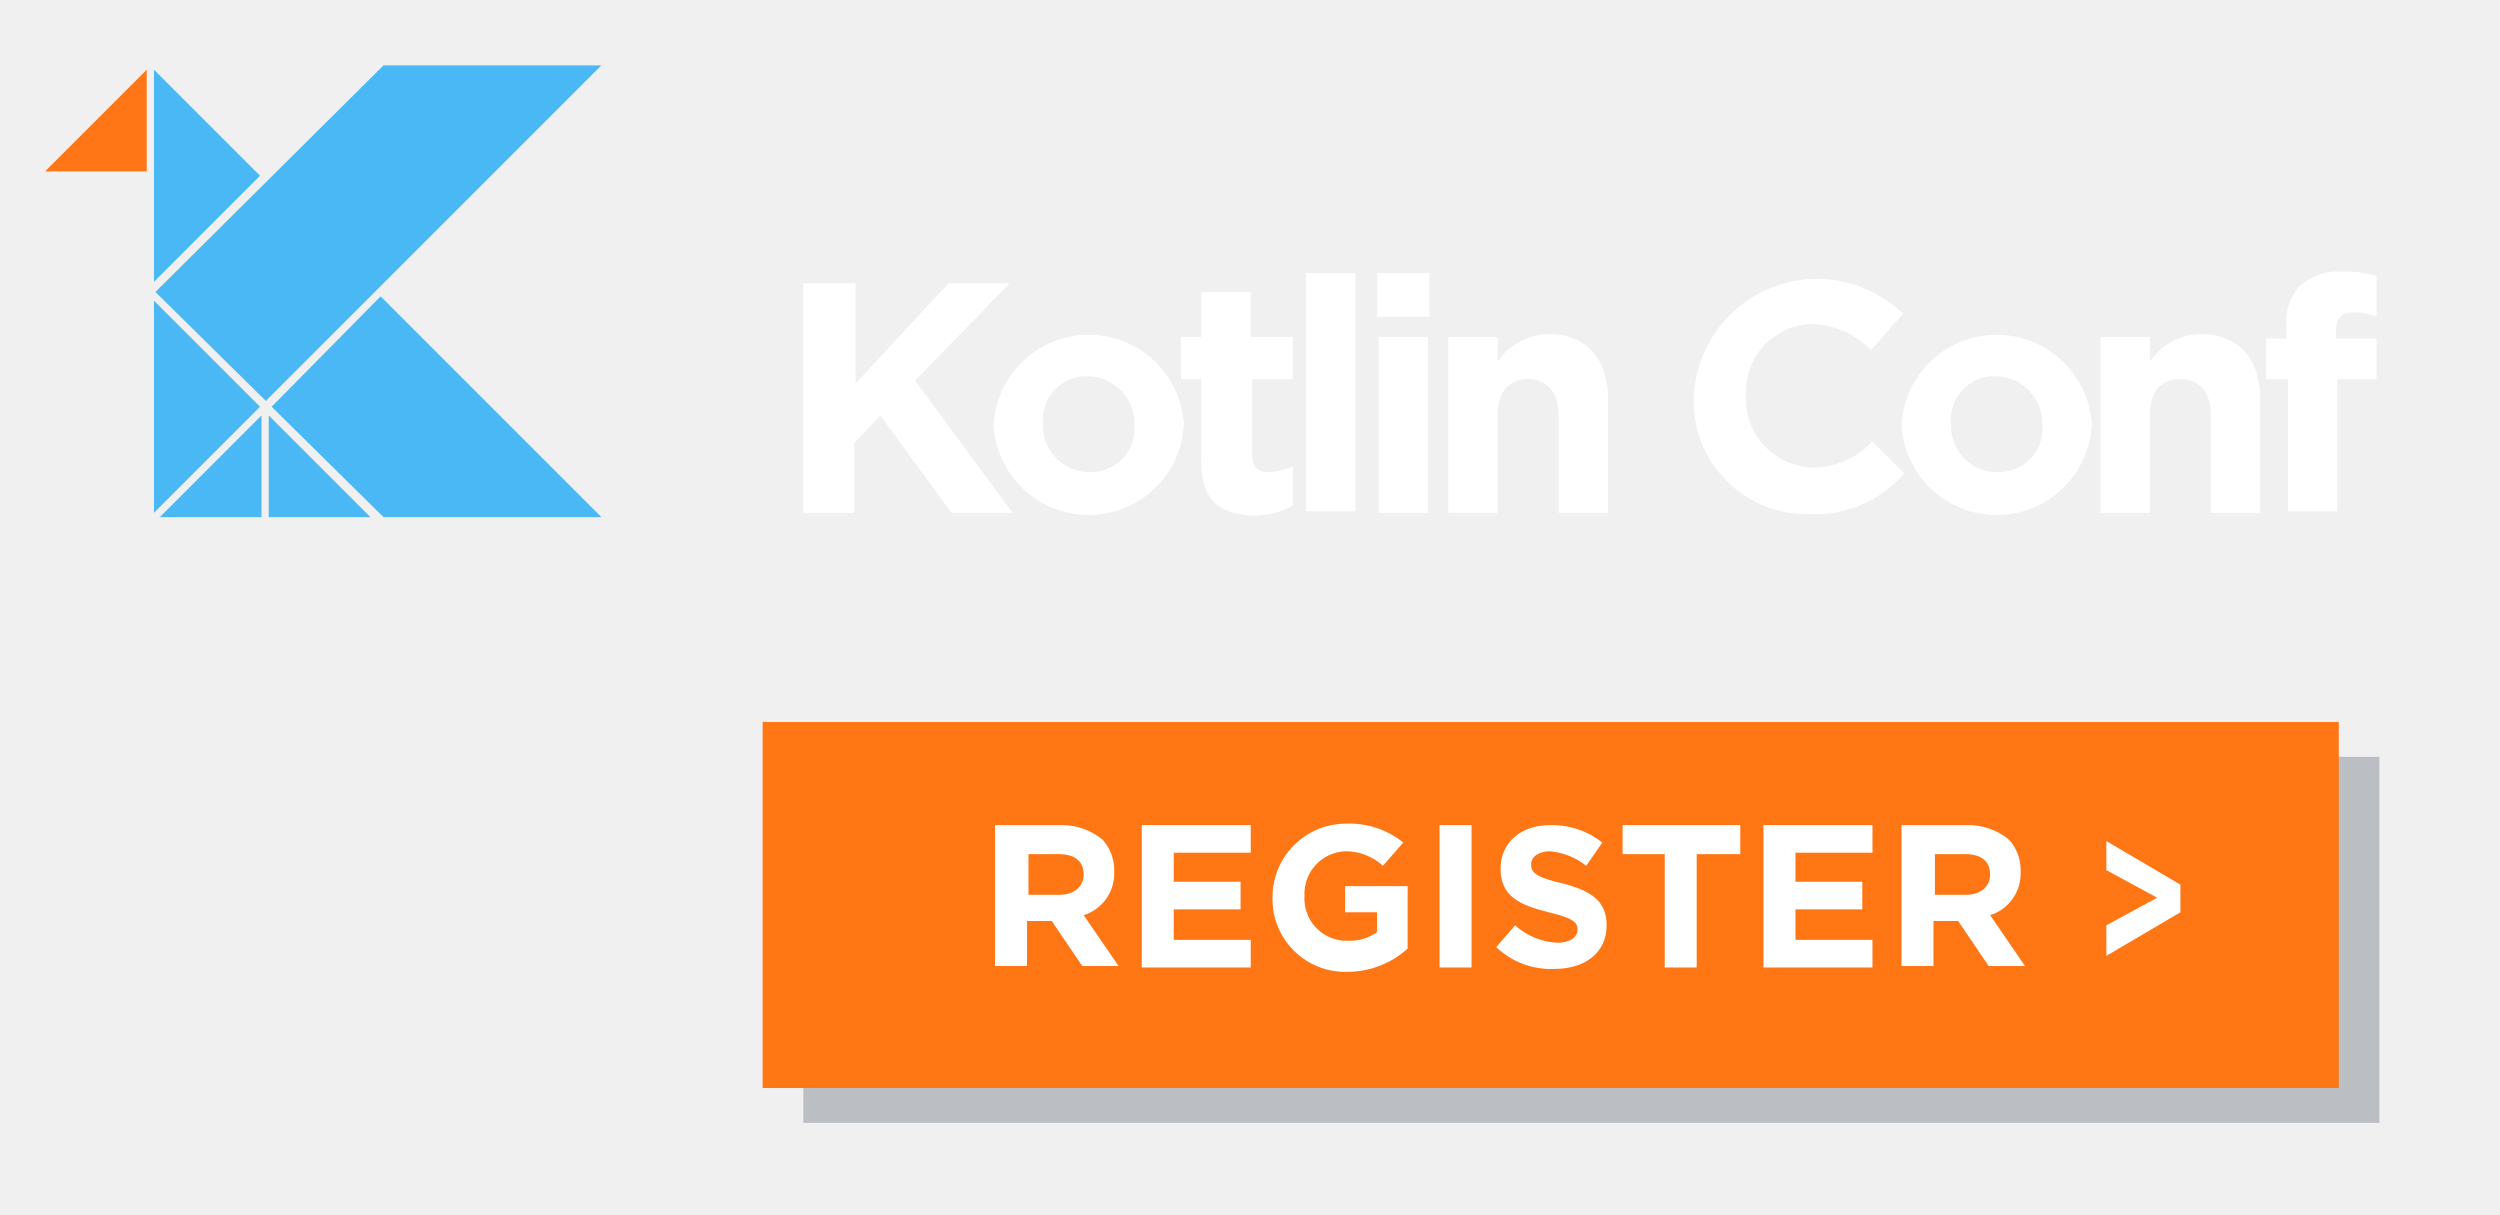
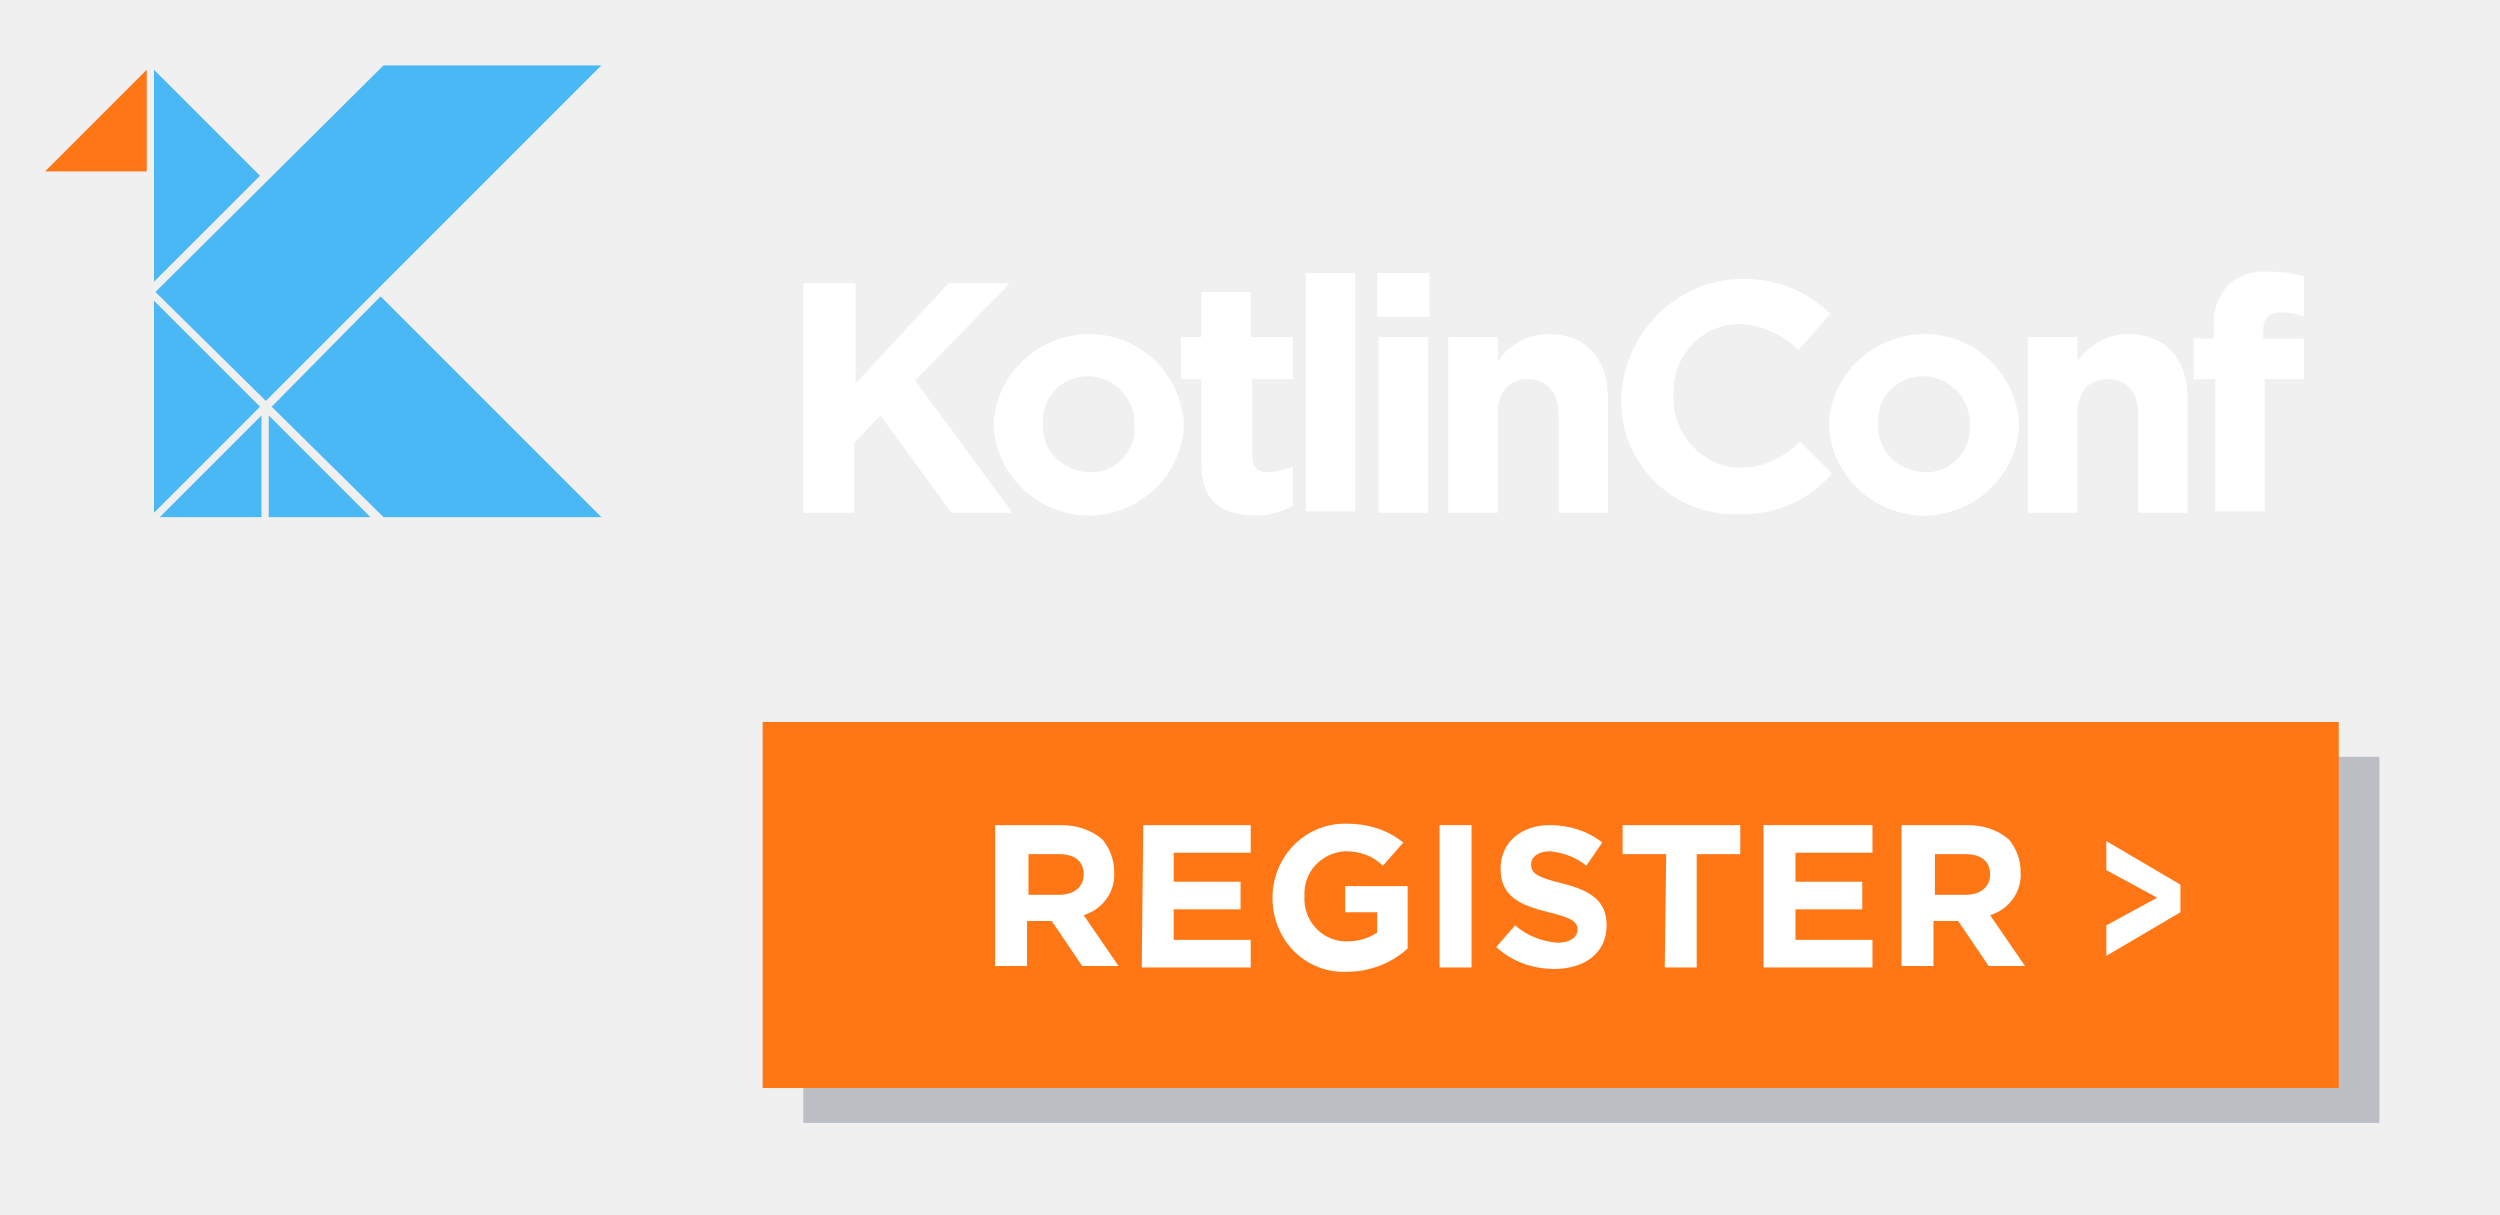
- <svg xmlns="http://www.w3.org/2000/svg" id="Layer_1" data-name="Layer 1" viewBox="0 0 172.1 83.6">
-   <defs>
-     <style>
-             .cls-1{fill:#414d5a;opacity:0.3;isolation:isolate;}.cls-2{fill:#fff;}.cls-3{fill:#4bb8f6;}.cls-4{fill:#ff7616;}.cls-5{fill:#ff7615;}
-         </style>
-   </defs>
-   <rect class="cls-1" x="55.3" y="52.1" width="108.5" height="25.2" />
-   <path class="cls-2" d="M55.4,19.5h3.5v6.9l6.4-6.9h4.2L63,26.2l6.7,9.1H65.5l-4.9-6.7-1.8,1.9v4.8H55.3V19.5Z" />
-   <path class="cls-2" d="M68.4,29.3h0a6.56,6.56,0,0,1,13.1-.1h0a6.56,6.56,0,0,1-13.1.1Zm9.7,0h0A3.27,3.27,0,0,0,75,25.9H74.9a3,3,0,0,0-3.1,3.3h0a3.18,3.18,0,0,0,3.06,3.3H75a3,3,0,0,0,3.1-3.2Z" />
-   <path class="cls-2" d="M82.7,31.8V26.1H81.3V23.2h1.4V20.1h3.4v3.1H89v2.9H86.2v5.2c0,.8.3,1.2,1.1,1.2a4.71,4.71,0,0,0,1.7-.4v2.7a5.38,5.38,0,0,1-2.7.7C84.1,35.4,82.7,34.6,82.7,31.8Z" />
-   <path class="cls-2" d="M89.9,18.8h3.4V35.2H89.9Z" />
-   <path class="cls-2" d="M94.8,18.8h3.6v3H94.8Zm.1,4.4h3.4V35.3H94.9Z" />
-   <path class="cls-2" d="M99.7,23.2h3.4v1.7a4.27,4.27,0,0,1,3.5-1.9c2.6,0,4.1,1.7,4.1,4.5v7.8h-3.4V28.6c0-1.6-.8-2.5-2.1-2.5s-2.1.8-2.1,2.5v6.7H99.7Z" />
-   <path class="cls-2" d="M116.6,27.4h0A8.49,8.49,0,0,1,131,21.6l-2.2,2.5a5.9,5.9,0,0,0-4-1.8A4.66,4.66,0,0,0,120.19,27q0,.09,0,.19h0a4.75,4.75,0,0,0,4.49,5h.11a5.59,5.59,0,0,0,4.1-1.8l2.2,2.2a8.11,8.11,0,0,1-6.5,2.8,7.78,7.78,0,0,1-8-7.55Q116.59,27.62,116.6,27.4Z" />
-   <path class="cls-2" d="M130.9,29.3h0a6.56,6.56,0,0,1,13.1-.1h0a6.56,6.56,0,0,1-13.1.1Zm9.7,0h0a3.27,3.27,0,0,0-3.13-3.4h-.07a3,3,0,0,0-3.1,3.3h0a3.18,3.18,0,0,0,3.06,3.3h.14a3,3,0,0,0,3.1-3.2Z" />
-   <path class="cls-2" d="M144.6,23.2H148v1.7a4.27,4.27,0,0,1,3.5-1.9c2.6,0,4.1,1.7,4.1,4.5v7.8h-3.4V28.6c0-1.6-.8-2.5-2.1-2.5s-2.1.8-2.1,2.5v6.7h-3.4Z" />
-   <path class="cls-2" d="M157.5,26.1H156V23.3h1.4v-.8a3.66,3.66,0,0,1,1-2.9,3.93,3.93,0,0,1,2.8-.9,7.38,7.38,0,0,1,2.4.3v2.8a4.15,4.15,0,0,0-1.6-.3c-.8,0-1.2.4-1.2,1.3v.5h2.8v2.8h-2.7v9.1h-3.4Z" />
-   <polygon class="cls-3" points="10.6 4.8 10.6 19.4 17.9 12.1 10.6 4.8" />
-   <polygon class="cls-4" points="10.1 11.8 10.1 4.8 3.1 11.8 10.1 11.8" />
-   <polygon class="cls-3" points="18 35.6 18 28.6 11 35.6 18 35.6" />
-   <polygon class="cls-3" points="18.3 27.6 41.4 4.5 33.8 4.5 26.4 4.5 10.7 20.1 18.3 27.6" />
-   <polygon class="cls-3" points="18.5 35.6 25.5 35.6 18.5 28.6 18.5 35.6" />
-   <polygon class="cls-3" points="26.2 20.4 18.7 28 26.4 35.6 41.4 35.6 26.2 20.4" />
-   <polygon class="cls-3" points="10.6 35.3 17.9 28 10.6 20.7 10.6 35.3" />
-   <rect class="cls-5" x="52.5" y="49.7" width="108.5" height="25.2" />
-   <path class="cls-2" d="M68.5,56.8H73a4.41,4.41,0,0,1,2.9,1,3.11,3.11,0,0,1,.8,2.2h0a3,3,0,0,1-2.1,3L77,66.5H74.5l-2.1-3.1H70.7v3.1H68.5Zm4.4,4.8c1.1,0,1.7-.6,1.7-1.4h0c0-.9-.6-1.4-1.7-1.4H70.8v2.8Z" />
-   <path class="cls-2" d="M78.7,56.8h7.4v1.9H80.8v2h4.6v1.9H80.8v2.1h5.3v1.9H78.6V56.8Z" />
-   <path class="cls-2" d="M87.6,61.8h0a5.06,5.06,0,0,1,5-5.1h.08A5.9,5.9,0,0,1,96.6,58l-1.4,1.6a3.8,3.8,0,0,0-2.6-1,2.93,2.93,0,0,0-2.8,3.06v0h0a2.91,2.91,0,0,0,2.72,3.1h.28a3.17,3.17,0,0,0,2-.6V62.8H92.6V61h4.3v4.3a6.16,6.16,0,0,1-4.2,1.6A5,5,0,0,1,87.6,62Q87.6,61.9,87.6,61.8Z" />
-   <path class="cls-2" d="M99.1,56.8h2.2v9.8H99.1Z" />
-   <path class="cls-2" d="M103,65.2l1.3-1.5a4.67,4.67,0,0,0,2.9,1.2c.9,0,1.4-.4,1.4-.9h0c0-.5-.3-.8-2-1.2-2-.5-3.3-1.1-3.3-3h0c0-1.8,1.4-3,3.4-3a5.58,5.58,0,0,1,3.6,1.2l-1.1,1.6a4.71,4.71,0,0,0-2.5-1c-.8,0-1.3.4-1.3.9h0c0,.6.4.9,2.1,1.3,2,.5,3.1,1.2,3.1,2.9h0c0,1.9-1.5,3-3.6,3A5.45,5.45,0,0,1,103,65.2Z" />
-   <path class="cls-2" d="M114.7,58.8h-3v-2h8.1v2h-3v7.8h-2.2V58.8Z" />
-   <path class="cls-2" d="M121.5,56.8h7.4v1.9h-5.3v2h4.6v1.9h-4.6v2.1h5.3v1.9h-7.5V56.8Z" />
-   <path class="cls-2" d="M130.9,56.8h4.5a4.41,4.41,0,0,1,2.9,1,3.11,3.11,0,0,1,.8,2.2h0a3,3,0,0,1-2.1,3l2.4,3.5h-2.5l-2.1-3.1h-1.7v3.1h-2.2V56.8Zm4.4,4.8c1.1,0,1.7-.6,1.7-1.4h0c0-.9-.6-1.4-1.7-1.4h-2.1v2.8Z" />
-   <path class="cls-2" d="M145,63.7l3.5-1.9L145,59.9v-2l5.1,3v1.9l-5.1,3Z" />
+ <svg xmlns="http://www.w3.org/2000/svg" version="1.1" id="Layer_1" x="0px" y="0px" viewBox="-334 256.7 172.1 83.6" enable-background="new -334 256.7 172.1 83.6" xml:space="preserve">
+   <rect x="-278.7" y="308.8" opacity="0.3" fill="#414D5A" enable-background="new    " width="108.5" height="25.2" />
+   <path fill="#FFF" d="M-278.6,276.2h3.5v6.9l6.4-6.9h4.2l-6.5,6.7l6.7,9.1h-4.2l-4.9-6.7l-1.8,1.9v4.8h-3.5v-15.8H-278.6z" />
+   <path fill="#FFF" d="M-265.6,286L-265.6,286c0.1-3.6,3.2-6.4,6.8-6.3c3.4,0.1,6.1,2.8,6.3,6.2l0,0c-0.1,3.6-3.2,6.4-6.8,6.3  C-262.7,292-265.4,289.4-265.6,286z M-255.9,286L-255.9,286c0.1-1.8-1.3-3.3-3.1-3.4c0,0,0,0-0.1,0c-1.7,0-3.1,1.3-3.1,3  c0,0.1,0,0.2,0,0.3l0,0c-0.1,1.8,1.3,3.2,3.1,3.3c0,0,0.1,0,0.1,0c1.6,0.1,3-1.2,3.1-2.8C-255.9,286.2-255.9,286.1-255.9,286z" />
+   <path fill="#FFF" d="M-251.3,288.5v-5.7h-1.4v-2.9h1.4v-3.1h3.4v3.1h2.9v2.9h-2.8v5.2c0,0.8,0.3,1.2,1.1,1.2  c0.6,0,1.2-0.2,1.7-0.4v2.7c-0.8,0.5-1.8,0.7-2.7,0.7C-249.9,292.1-251.3,291.3-251.3,288.5z" />
+   <path fill="#FFF" d="M-244.1,275.5h3.4v16.4h-3.4V275.5z" />
+   <path fill="#FFF" d="M-239.2,275.5h3.6v3h-3.6V275.5z M-239.1,279.9h3.4V292h-3.4V279.9z" />
+   <path fill="#FFF" d="M-234.3,279.9h3.4v1.7c0.8-1.2,2.1-1.9,3.5-1.9c2.6,0,4.1,1.7,4.1,4.5v7.8h-3.4v-6.7c0-1.6-0.8-2.5-2.1-2.5  s-2.1,0.8-2.1,2.5v6.7h-3.4V279.9z" />
+   <path fill="#FFF" d="M-222.4,284.1L-222.4,284.1c0.2-4.7,4.1-8.4,8.8-8.2c2.1,0.1,4.1,0.9,5.6,2.4l-2.2,2.5  c-1.1-1.1-2.5-1.7-4-1.8c-2.6,0-4.6,2.1-4.6,4.7c0,0.1,0,0.1,0,0.2l0,0c-0.1,2.6,1.9,4.9,4.5,5c0,0,0.1,0,0.1,0c1.6,0,3-0.7,4.1-1.8  l2.2,2.2c-1.6,1.9-4,2.9-6.5,2.8c-4.3,0.1-7.9-3.3-8-7.6C-222.4,284.4-222.4,284.2-222.4,284.1z" />
+   <path fill="#FFF" d="M-208.1,286L-208.1,286c0.1-3.6,3.2-6.4,6.8-6.3c3.4,0.1,6.1,2.8,6.3,6.2l0,0c-0.1,3.6-3.2,6.4-6.8,6.3  C-205.2,292-207.9,289.4-208.1,286z M-198.4,286L-198.4,286c0.1-1.8-1.3-3.3-3.1-3.4c0,0,0,0-0.1,0c-1.7,0-3.1,1.3-3.1,3  c0,0.1,0,0.2,0,0.3l0,0c-0.1,1.8,1.3,3.2,3.1,3.3c0,0,0.1,0,0.1,0c1.6,0.1,3-1.2,3.1-2.8C-198.4,286.2-198.4,286.1-198.4,286  L-198.4,286z" />
+   <path fill="#FFF" d="M-194.4,279.9h3.4v1.7c0.8-1.2,2.1-1.9,3.5-1.9c2.6,0,4.1,1.7,4.1,4.5v7.8h-3.4v-6.7c0-1.6-0.8-2.5-2.1-2.5  s-2.1,0.8-2.1,2.5v6.7h-3.4V279.9z" />
+   <path fill="#FFF" d="M-181.5,282.8h-1.5V280h1.4v-0.8c-0.1-1.1,0.3-2.1,1-2.9c0.8-0.7,1.8-1,2.8-0.9c0.8,0,1.6,0.1,2.4,0.3v2.8  c-0.5-0.2-1.1-0.3-1.6-0.3c-0.8,0-1.2,0.4-1.2,1.3v0.5h2.8v2.8h-2.7v9.1h-3.4V282.8z" />
+   <g>
+     <polygon fill="#4BB8F6" points="-323.4,261.5 -323.4,276.1 -316.1,268.8  " />
+     <polygon fill="#FF7616" points="-323.9,268.5 -323.9,261.5 -330.9,268.5  " />
+     <polygon fill="#4BB8F6" points="-316,292.3 -316,285.3 -323,292.3  " />
+     <polygon fill="#4BB8F6" points="-315.7,284.3 -292.6,261.2 -300.2,261.2 -307.6,261.2 -323.3,276.8  " />
+     <polygon fill="#4BB8F6" points="-315.5,292.3 -308.5,292.3 -315.5,285.3  " />
+     <polygon fill="#4BB8F6" points="-307.8,277.1 -315.3,284.7 -307.6,292.3 -292.6,292.3  " />
+     <polygon fill="#4BB8F6" points="-323.4,292 -316.1,284.7 -323.4,277.4  " />
+   </g>
+   <rect x="-281.5" y="306.4" fill="#FF7615" width="108.5" height="25.2" />
+   <g>
+     <path fill="#FFFFFF" d="M-265.5,313.5h4.5c1.1,0,2.1,0.3,2.9,1c0.5,0.6,0.8,1.4,0.8,2.2l0,0c0.1,1.4-0.8,2.6-2.1,3l2.4,3.5h-2.5   l-2.1-3.1h-1.7v3.1h-2.2V313.5z M-261.1,318.3c1.1,0,1.7-0.6,1.7-1.4l0,0c0-0.9-0.6-1.4-1.7-1.4h-2.1v2.8H-261.1z" />
+     <path fill="#FFFFFF" d="M-255.3,313.5h7.4v1.9h-5.3v2h4.6v1.9h-4.6v2.1h5.3v1.9h-7.5L-255.3,313.5L-255.3,313.5z" />
+     <path fill="#FFFFFF" d="M-246.4,318.5L-246.4,318.5c0-2.8,2.2-5.1,5-5.1c0,0,0.1,0,0.1,0c1.4,0,2.8,0.4,3.9,1.3l-1.4,1.6   c-0.7-0.7-1.6-1-2.6-1c-1.6,0.1-2.9,1.4-2.8,3.1c0,0,0,0,0,0l0,0c-0.1,1.6,1.1,3,2.7,3.1c0.1,0,0.2,0,0.3,0c0.7,0,1.4-0.2,2-0.6   v-1.4h-2.2v-1.8h4.3v4.3c-1.1,1-2.6,1.6-4.2,1.6c-2.8,0.1-5-2.1-5.1-4.9C-246.4,318.6-246.4,318.5-246.4,318.5z" />
+     <path fill="#FFFFFF" d="M-234.9,313.5h2.2v9.8h-2.2V313.5z" />
+     <path fill="#FFFFFF" d="M-231,321.9l1.3-1.5c0.8,0.7,1.8,1.1,2.9,1.2c0.9,0,1.4-0.4,1.4-0.9l0,0c0-0.5-0.3-0.8-2-1.2   c-2-0.5-3.3-1.1-3.3-3l0,0c0-1.8,1.4-3,3.4-3c1.3,0,2.6,0.4,3.6,1.2l-1.1,1.6c-0.7-0.6-1.6-0.9-2.5-1c-0.8,0-1.3,0.4-1.3,0.9l0,0   c0,0.6,0.4,0.9,2.1,1.3c2,0.5,3.1,1.2,3.1,2.9l0,0c0,1.9-1.5,3-3.6,3C-228.5,323.4-229.9,322.9-231,321.9z" />
+     <path fill="#FFFFFF" d="M-219.3,315.5h-3v-2h8.1v2h-3v7.8h-2.2L-219.3,315.5L-219.3,315.5z" />
+     <path fill="#FFFFFF" d="M-212.5,313.5h7.4v1.9h-5.3v2h4.6v1.9h-4.6v2.1h5.3v1.9h-7.5v-9.8H-212.5z" />
+     <path fill="#FFFFFF" d="M-203.1,313.5h4.5c1.1,0,2.1,0.3,2.9,1c0.5,0.6,0.8,1.4,0.8,2.2l0,0c0.1,1.4-0.8,2.6-2.1,3l2.4,3.5h-2.5   l-2.1-3.1h-1.7v3.1h-2.2L-203.1,313.5L-203.1,313.5z M-198.7,318.3c1.1,0,1.7-0.6,1.7-1.4l0,0c0-0.9-0.6-1.4-1.7-1.4h-2.1v2.8   H-198.7z" />
+     <path fill="#FFFFFF" d="M-189,320.4l3.5-1.9l-3.5-1.9v-2l5.1,3v1.9l-5.1,3V320.4z" />
+   </g>
</svg>
